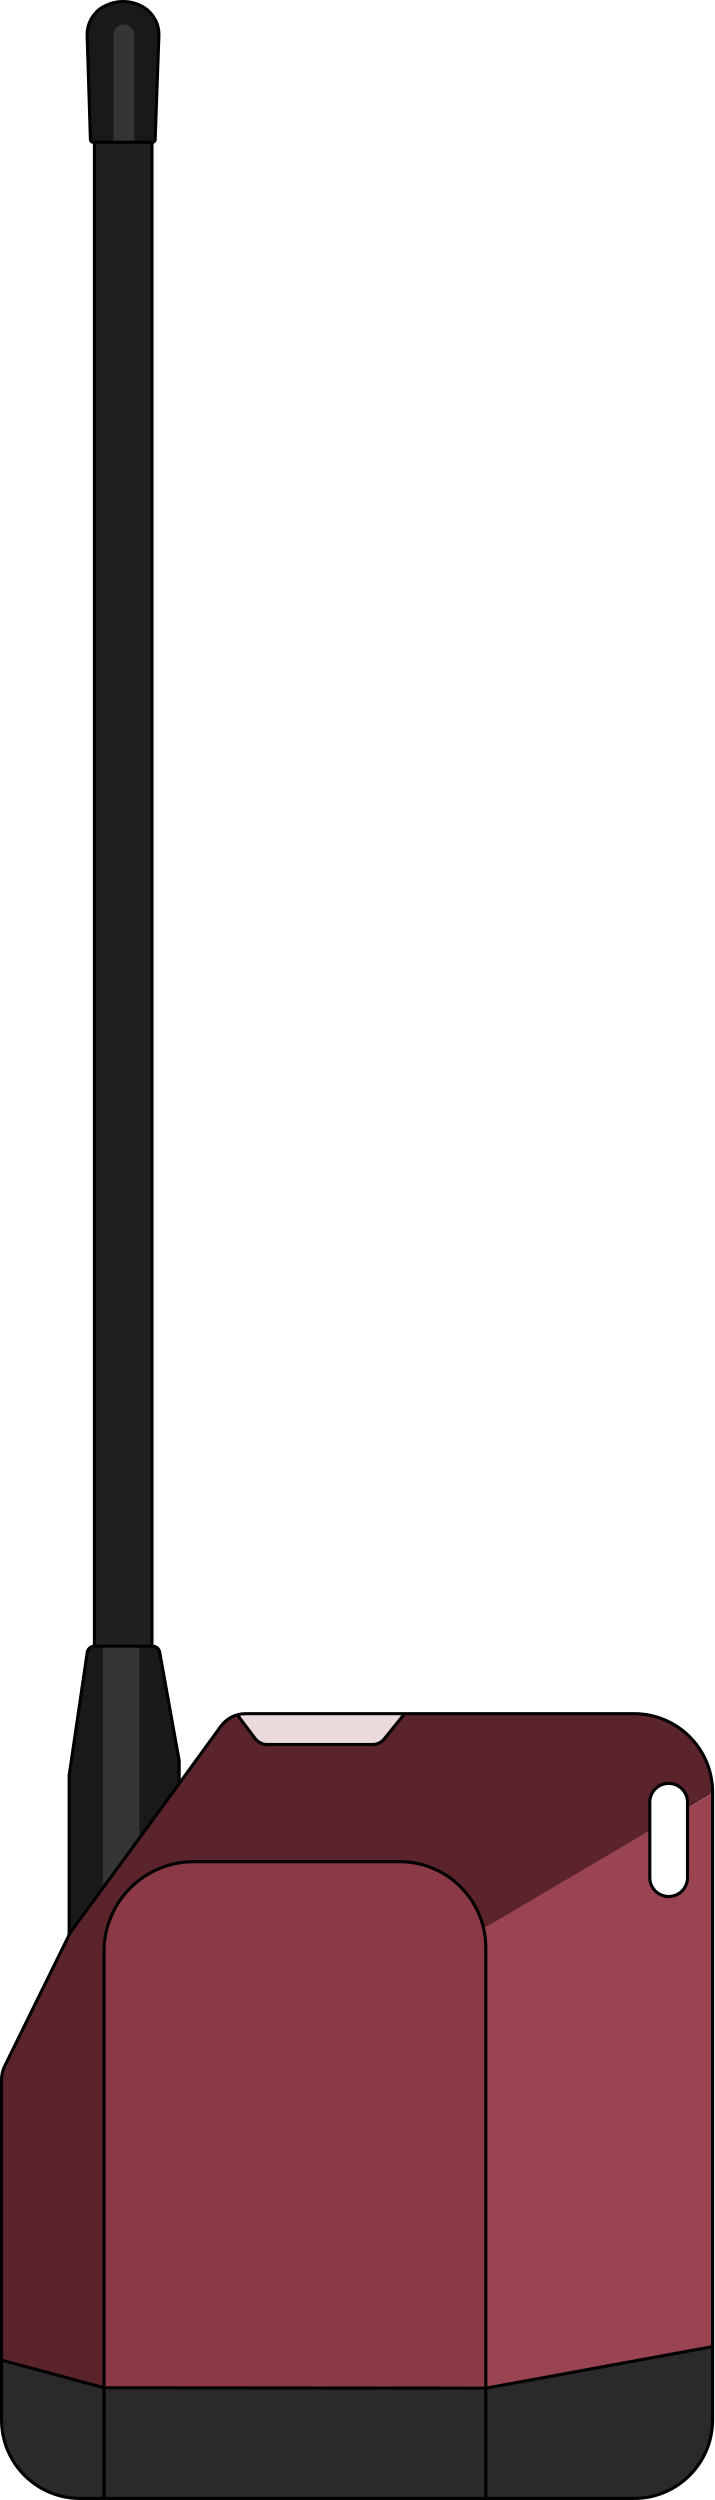
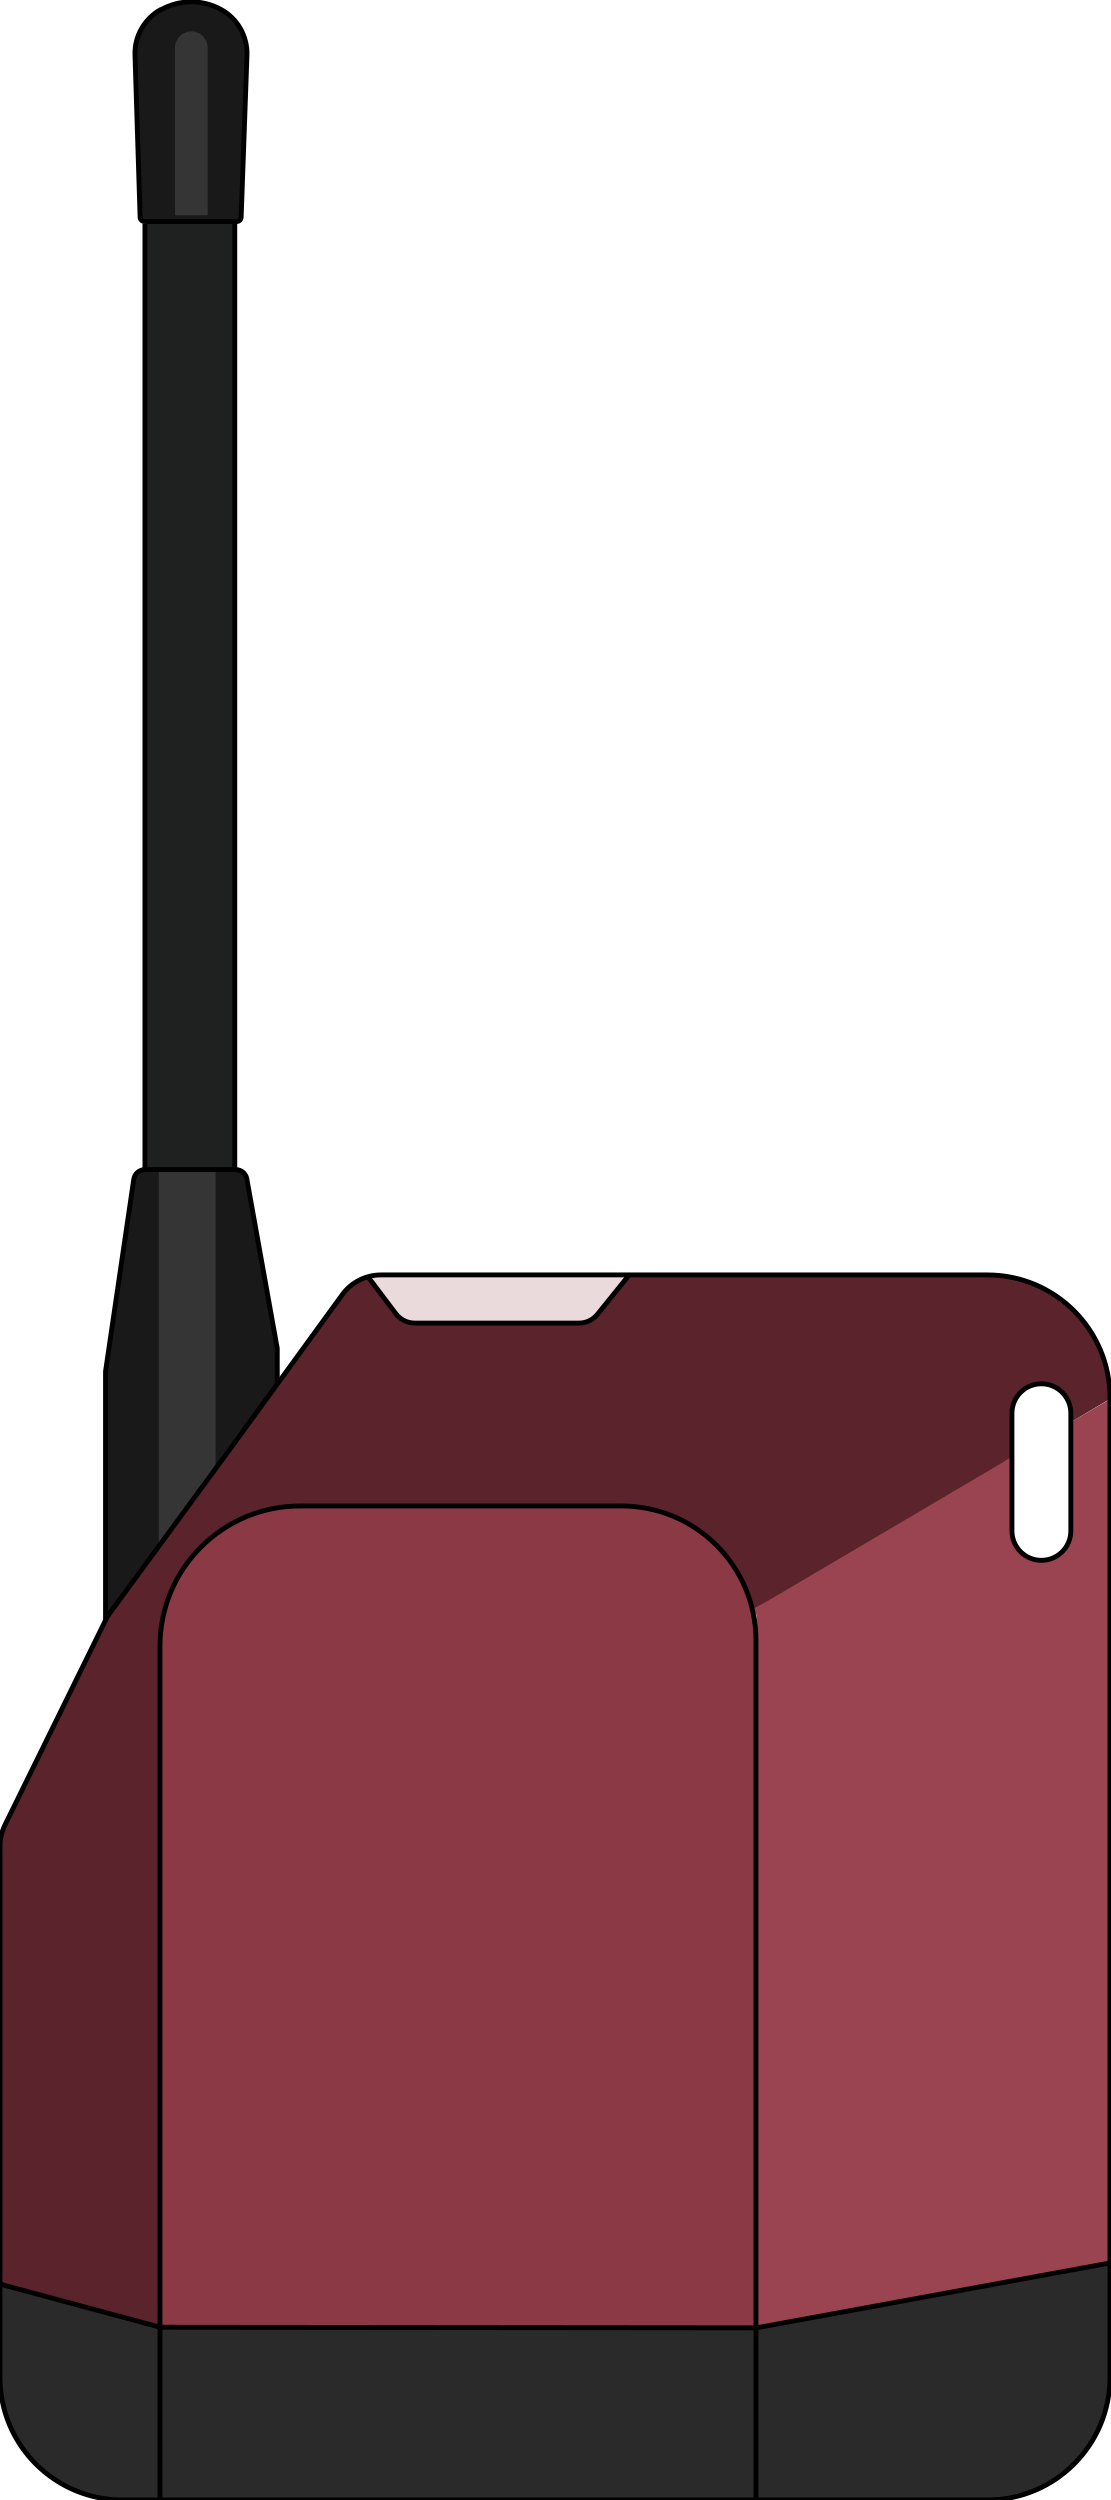
- <svg xmlns="http://www.w3.org/2000/svg" viewBox="0 0 217.61 761.786" version="1.1" id="svg15" width="217.61" height="761.786">
+ <svg xmlns="http://www.w3.org/2000/svg" viewBox="0 0 216.75 487.992" version="1.1" id="svg15" width="216.75" height="487.992">
  <defs id="defs1">
    <style id="style1">.cls-1{fill:#9a4451;}.cls-2{fill:#5b232b;}.cls-3{fill:#eadadb;}.cls-4{fill:#191919;}.cls-5{fill:#1f2020;}.cls-6{fill:#353535;}.cls-7{fill:#8b3944;}.cls-8{fill:#2a2a2a;}.cls-9{fill:none;stroke:#000;stroke-miterlimit:10;stroke-width:0.95px;}</style>
  </defs>
-   <g id="Layer_3" data-name="Layer 3" transform="translate(-407.715,-82.37914)">
+   <g id="Layer_3" data-name="Layer 3" transform="translate(-408.0752,-355.8131)">
    <path class="cls-1" d="m 617.2,633.34 v 21.18 a 5.74,5.74 0 0 1 -11.48,0 v -14.38 l -50,26.45 -1,2.9 1,1.54 0.08,137.28 -0.05,2.08 69.19,-13 V 628.81 Z" id="path1" />
    <path class="cls-2" d="m 624.85,628.49 v 0.32 l -7.65,4.53 v -1.79 a 5.74,5.74 0 0 0 -11.48,0 v 8.59 l -47.72,28.13 -90.13,48.82 -13.82,92.52 -17.26,0.38 -28.6,-8.44 v -85.47 a 9.33,9.33 0 0 1 1,-4.12 l 19.64,-40 a 8.71,8.71 0 0 1 0.85,-1.4 l 5.13,-7 0.11,-0.82 11,-14.53 v 0 l 5.36,-7.05 h -0.11 l 3.37,-4.6 20.46,-28.15 a 9.35,9.35 0 0 1 5,-3.51 l 5.46,7.23 a 4.65,4.65 0 0 0 3.69,1.83 h 32.07 a 4.62,4.62 0 0 0 3.6,-1.72 l 6.19,-7.68 h 69.87 a 23.93,23.93 0 0 1 23.97,23.93 z" id="path2" />
    <path class="cls-2" d="m 451.29,641.14 -5.36,7.05 v 0 c -0.13,-0.13 0.33,-0.73 0.33,-0.73 l 5,-6.32 z" id="path3" />
    <path class="cls-2" d="m 531.05,604.56 -6.19,7.68 a 4.62,4.62 0 0 1 -3.6,1.72 h -32.07 a 4.65,4.65 0 0 1 -3.69,-1.83 L 480,604.9 a 9.41,9.41 0 0 1 2.49,-0.34 z" id="path4" />
    <path class="cls-3" d="m 531.05,604.56 -6.19,7.68 a 4.62,4.62 0 0 1 -3.6,1.72 h -32.07 a 4.65,4.65 0 0 1 -3.69,-1.83 L 480,604.9 a 9.41,9.41 0 0 1 2.49,-0.34 z" id="path5" />
    <path class="cls-4" d="m 462.31,618.89 v 7 l -12.15,16.71 -11.08,15.2 -10.29,14.2 v -48.63 l 5.51,-37.49 a 2.21,2.21 0 0 1 2.18,-1.88 h 17.73 a 2.21,2.21 0 0 1 2.17,1.81 z" id="path6" />
-     <polygon class="cls-5" points="436.48,584 436.48,125.69 454.02,125.58 454.02,584 " id="polygon6" />
-     <path class="cls-4" d="m 456.2,92.91 c 0,0.12 0,0.23 0,0.35 L 455.05,125 a 0.82,0.82 0 0 1 -0.82,0.78 h -18.14 a 0.81,0.81 0 0 1 -0.81,-0.79 l -1,-31.68 a 9.78,9.78 0 0 1 5.05,-8.88 h 0.08 a 12.08,12.08 0 0 1 11.77,0 9.78,9.78 0 0 1 5.02,8.48 z" id="path7" />
-     <polygon class="cls-6" points="439.08,657.8 439.08,584 450.16,584 450.16,642.56 " id="polygon7" />
-     <path class="cls-6" d="m 448.65,93 v 32.7 h -6.37 V 93 a 3.19,3.19 0 0 1 3.19,-3.19 3.15,3.15 0 0 1 2.25,0.94 3.18,3.18 0 0 1 0.93,2.25 z" id="path8" />
+     <polygon class="cls-5" points="436.48,125.69 454.02,125.58 454.02,584 436.48,584 " id="polygon6" transform="matrix(1,0,0,0.4038308,0,348.1628)" />
+     <path class="cls-4" d="m 456.151,365.929 c 0,0.12 0,0.23 0,0.35 l -1.15,31.74 a 0.82,0.82 0 0 1 -0.82,0.78 h -18.14 a 0.81,0.81 0 0 1 -0.81,-0.79 l -1,-31.68 a 9.78,9.78 0 0 1 5.05,-8.88 h 0.08 a 12.08,12.08 0 0 1 11.77,0 9.78,9.78 0 0 1 5.02,8.48 z" id="path7" />
+     <polygon class="cls-6" points="450.16,642.56 439.08,657.8 439.08,584 450.16,584 " id="polygon7" />
+     <path class="cls-9" d="m 454.384,399.049 h -18.14 a 0.82,0.82 0 0 1 -0.82,-0.79 l -1,-31.69 a 9.78,9.78 0 0 1 5,-8.87 h 0.09 a 12.11,12.11 0 0 1 11.77,0 v 0 a 9.81,9.81 0 0 1 5,8.91 l -1.14,31.68 a 0.82,0.82 0 0 1 -0.76,0.76 z" id="path14" style="display:inline" />
+     <path class="cls-6" d="m 448.607,365.135 v 32.7 h -6.37 v -32.7 a 3.19,3.19 0 0 1 3.19,-3.19 3.15,3.15 0 0 1 2.25,0.94 3.18,3.18 0 0 1 0.93,2.25 z" id="path8" />
    <path class="cls-7" d="M 555.75,675.9 V 843.69 H 439.42 V 677 a 27.34,27.34 0 0 1 27.34,-27.34 h 62.75 a 26.24,26.24 0 0 1 26.24,26.24 z" id="path9" />
    <path class="cls-8" d="m 624.85,797.42 v 22.34 a 23.93,23.93 0 0 1 -23.93,23.93 h -168.8 a 23.93,23.93 0 0 1 -23.93,-23.93 v -18.21 l 31.25,8.45 h 118.62 z" id="path10" />
  </g>
-   <g id="Layer_2" data-name="Layer 2" transform="translate(-407.715,-82.37914)">
+   <g id="Layer_2" data-name="Layer 2" transform="translate(-408.19,-355.6982)">
    <path class="cls-9" d="m 624.85,628.49 v 191.27 a 23.94,23.94 0 0 1 -23.93,23.93 H 432.12 A 23.93,23.93 0 0 1 408.19,819.76 V 716.08 a 9.46,9.46 0 0 1 0.95,-4.12 l 19.65,-40 a 8.38,8.38 0 0 1 0.85,-1.41 l 24.91,-34 20.45,-28.14 a 9.35,9.35 0 0 1 7.56,-3.85 h 118.36 a 23.93,23.93 0 0 1 23.93,23.93 z" id="path11" />
    <rect class="cls-9" x="605.72" y="625.81" width="11.49" height="34.46" rx="5.74" id="rect11" />
    <polyline class="cls-9" points="408.19 801.55 439.44 809.97 439.44 809.97 555.79 810.09 555.79 810.09 624.85 797.42" id="polyline11" />
    <path class="cls-9" d="m 480,604.9 5.46,7.23 a 4.65,4.65 0 0 0 3.69,1.83 h 32.07 a 4.59,4.59 0 0 0 3.59,-1.72 l 6.2,-7.68" id="path12" />
    <path class="cls-9" d="m 428.79,672 v -48.63 l 5.51,-37.49 a 2.21,2.21 0 0 1 2.18,-1.88 h 17.73 a 2.19,2.19 0 0 1 2.16,1.81 l 5.94,33.08 v 7" id="path13" />
-     <line class="cls-9" x1="436.48" y1="584" x2="436.48" y2="125.69" id="line13" />
-     <line class="cls-9" x1="454.02" y1="584" x2="454.02" y2="125.58" id="line14" />
-     <path class="cls-9" d="m 454.23,125.73 h -18.14 a 0.82,0.82 0 0 1 -0.82,-0.79 l -1,-31.69 a 9.78,9.78 0 0 1 5,-8.87 h 0.09 a 12.11,12.11 0 0 1 11.77,0 v 0 a 9.81,9.81 0 0 1 5,8.91 l -1.14,31.68 a 0.82,0.82 0 0 1 -0.76,0.76 z" id="path14" />
+     <line class="cls-9" x1="436.48" y1="584" x2="436.48" y2="399.374" id="line13" />
+     <line class="cls-9" x1="454.02" y1="584" x2="454.02" y2="398.988" id="line14" />
    <path class="cls-9" d="M 555.75,843.69 V 675.9 A 26.24,26.24 0 0 0 529.51,649.66 H 466.76 A 27.34,27.34 0 0 0 439.42,677 v 166.69" id="path15" />
  </g>
</svg>
